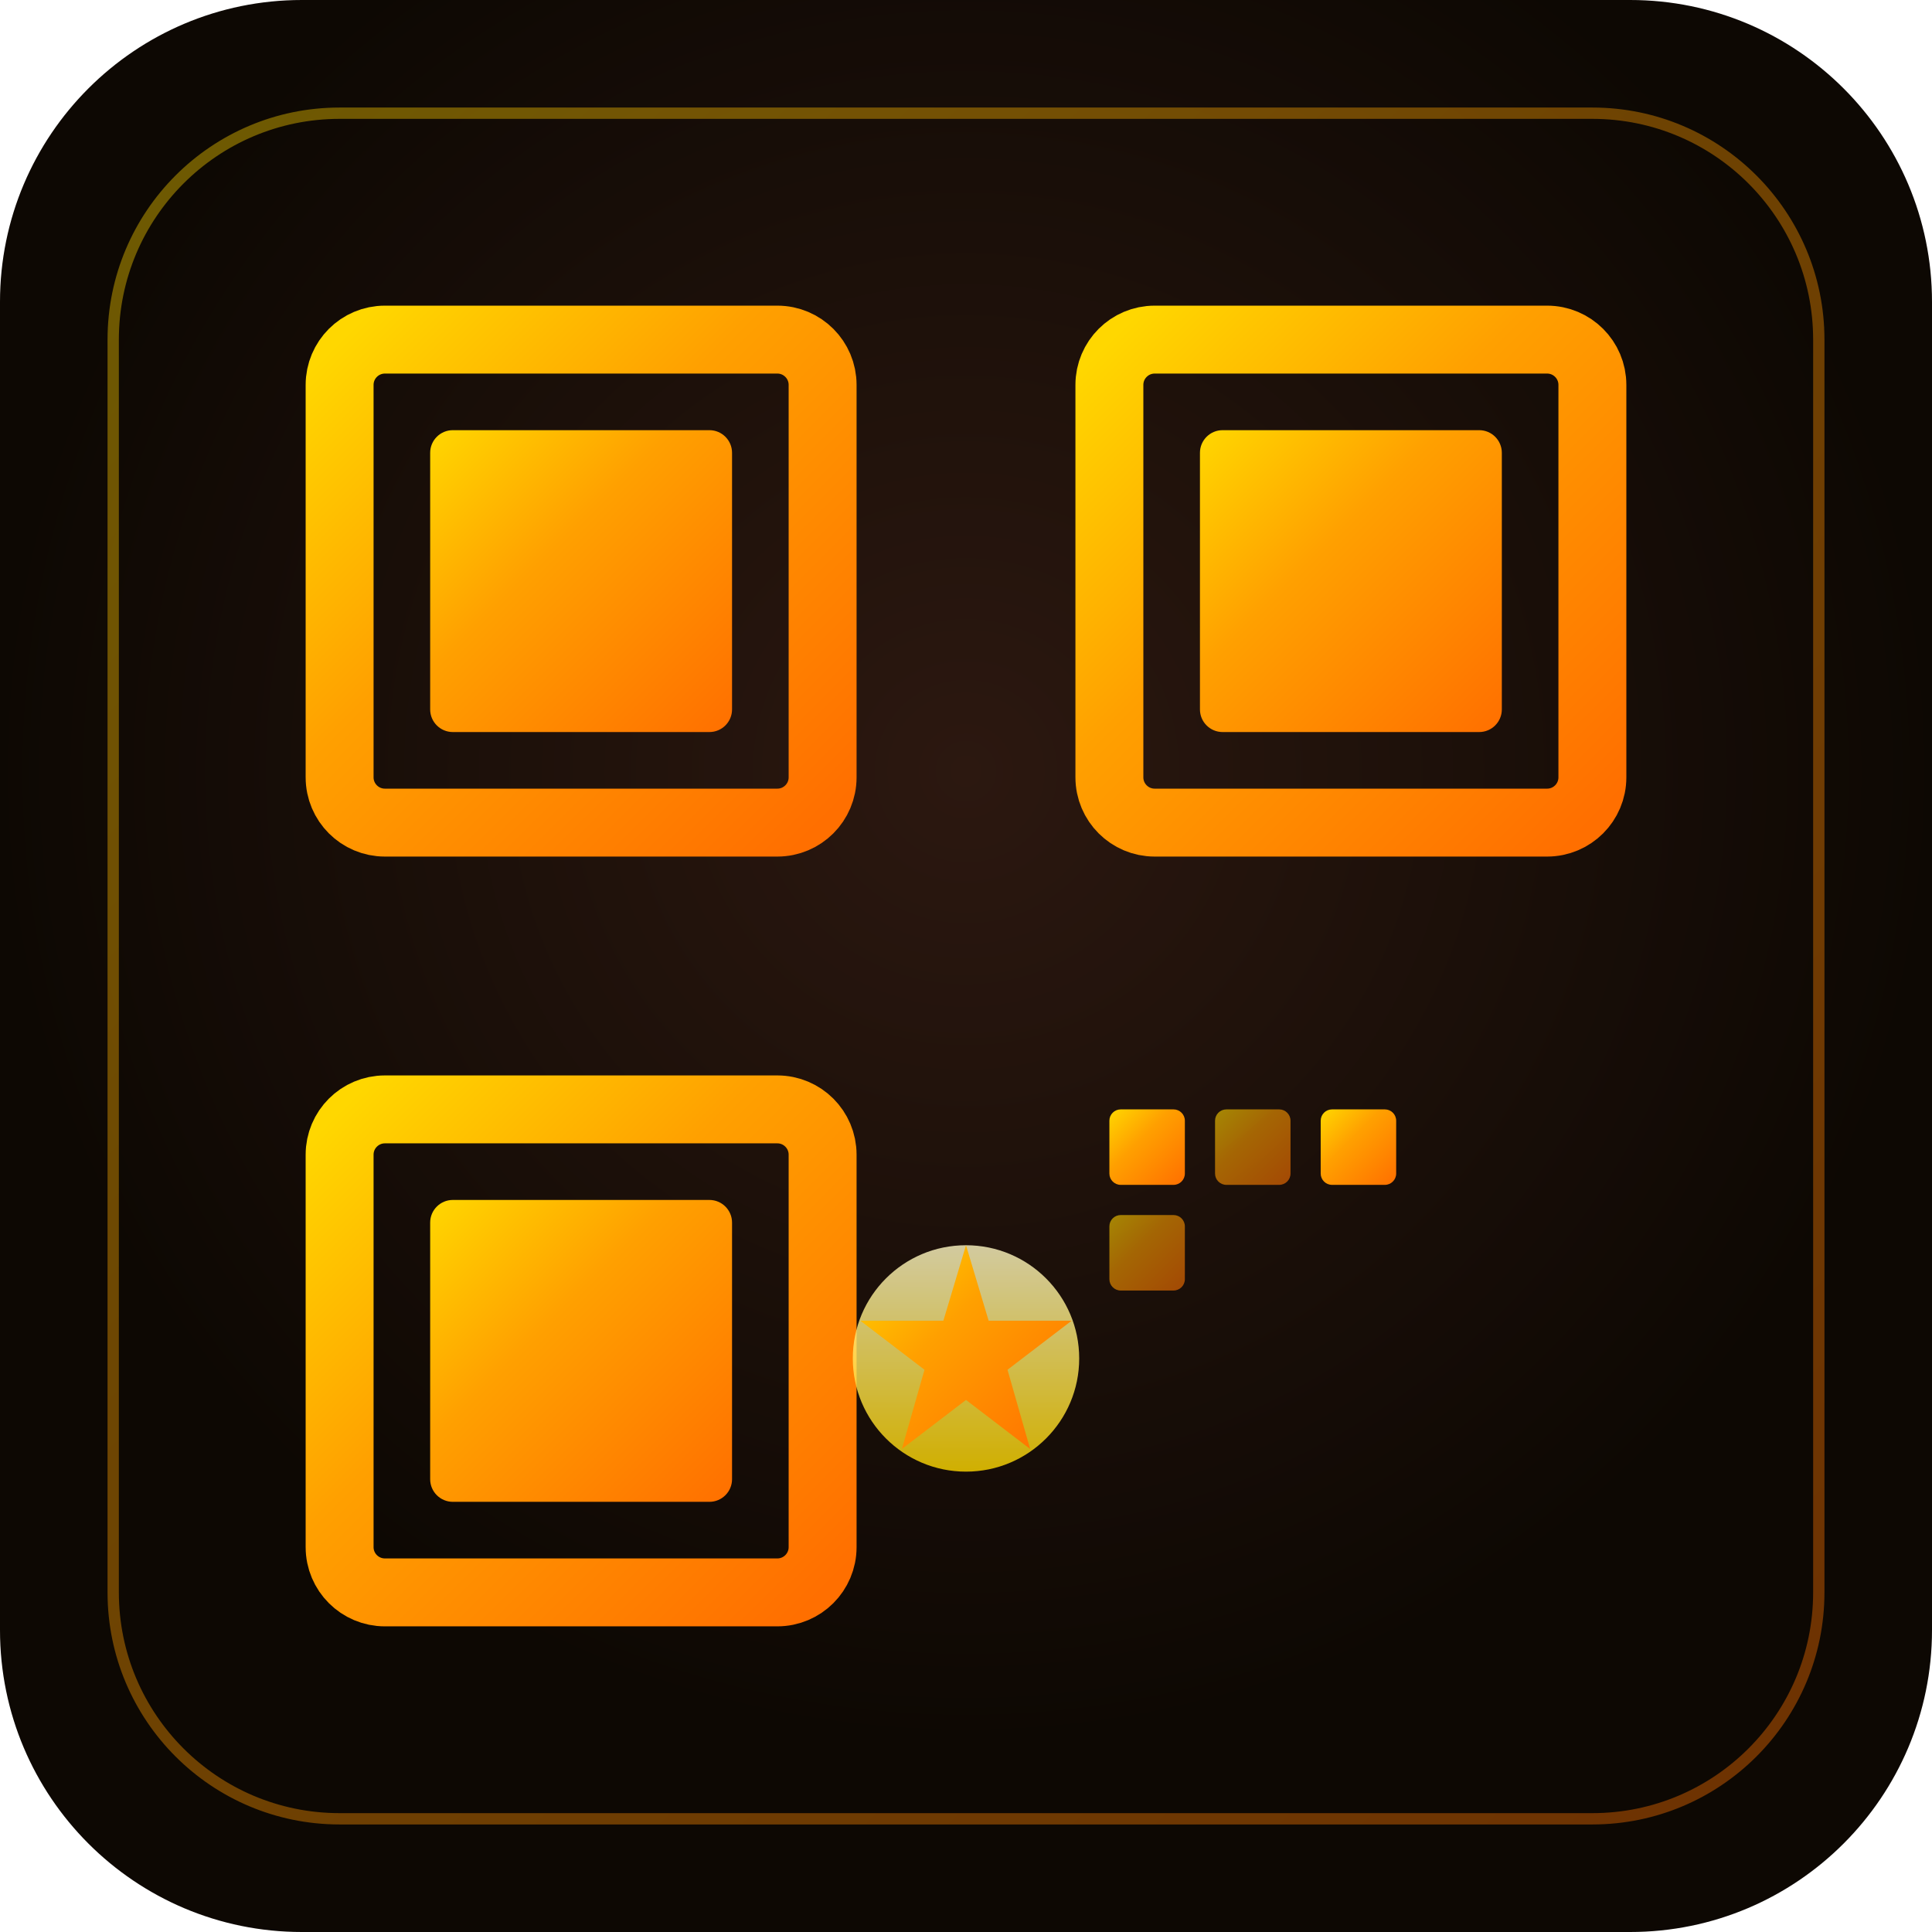
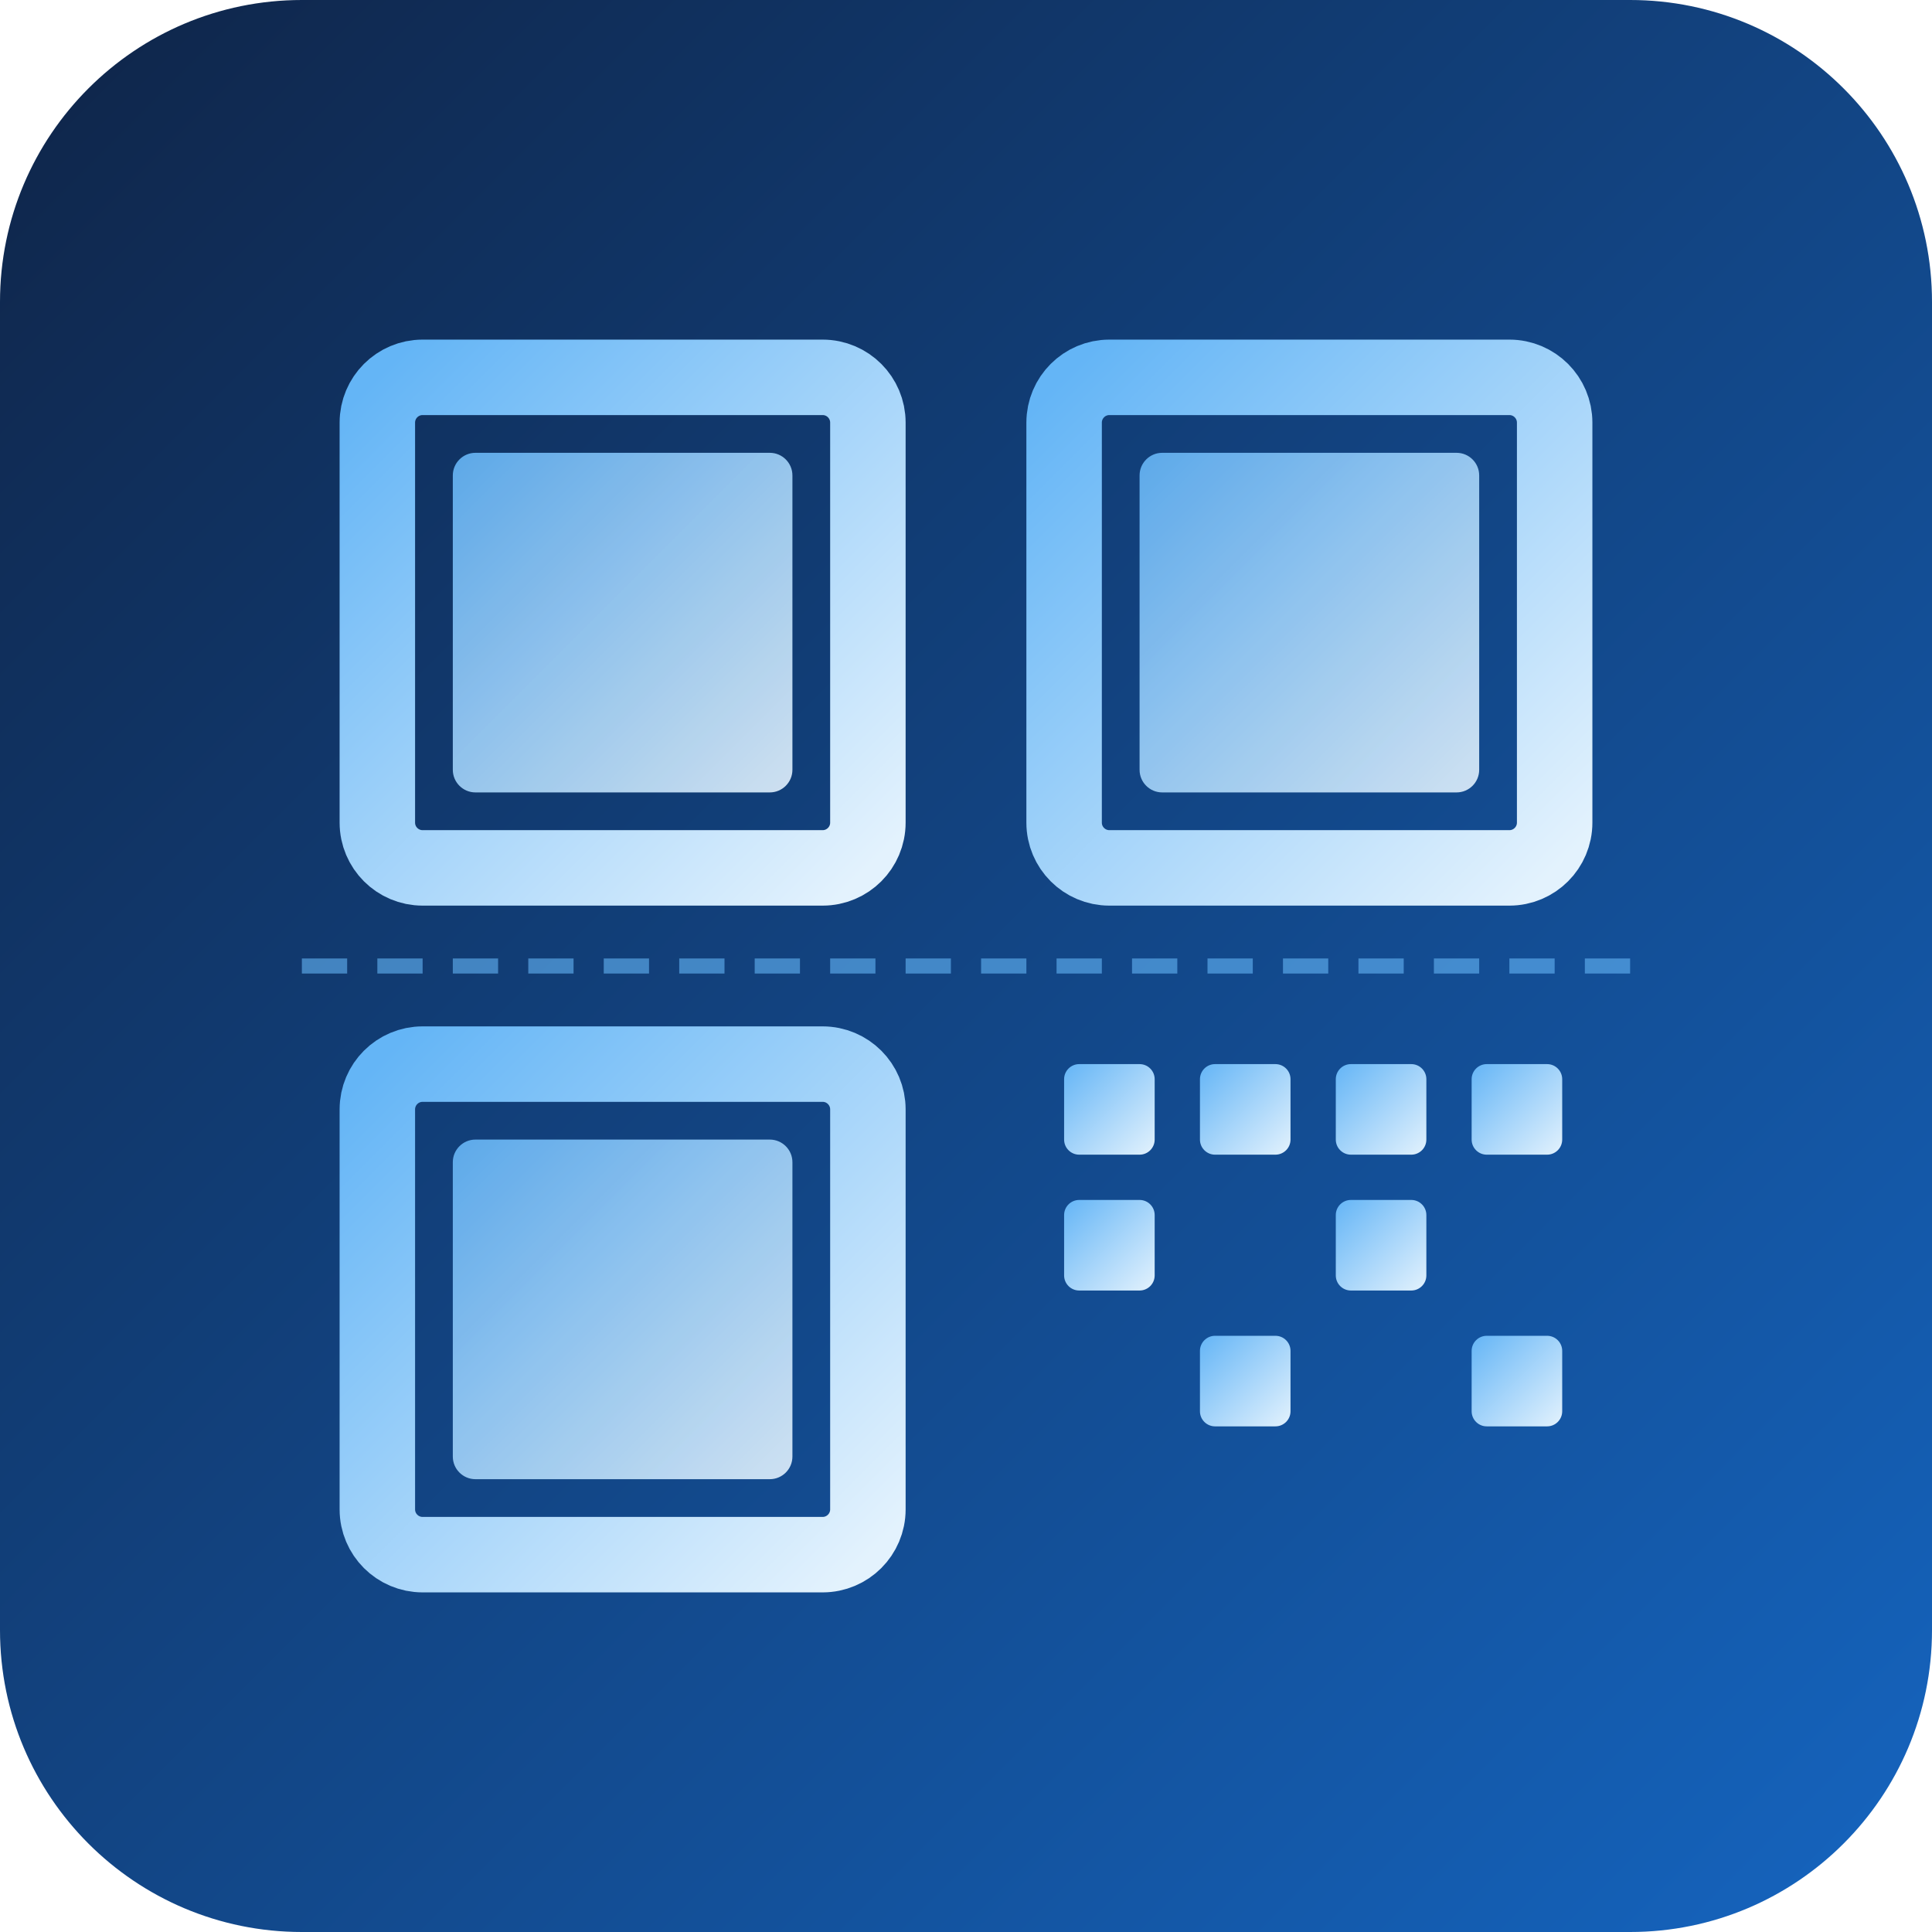
<svg xmlns="http://www.w3.org/2000/svg" viewBox="0 0 512 512">
  <defs>
-     <radialGradient id="bg" cx="50%" cy="40%">
-       <stop offset="0%" stop-color="#2C1810" />
-       <stop offset="100%" stop-color="#0D0803" />
-     </radialGradient>
-     <linearGradient id="gold" x1="0" y1="0" x2="1" y2="1">
-       <stop offset="0%" stop-color="#FFD700" />
-       <stop offset="40%" stop-color="#FFA000" />
-       <stop offset="100%" stop-color="#FF6F00" />
+     <linearGradient id="bg" x1="0" y1="0" x2="1" y2="1">
+       <stop offset="0%" stop-color="#0F2447" />
+       <stop offset="100%" stop-color="#1565C0" />
    </linearGradient>
-     <linearGradient id="shine" x1="0" y1="0" x2="0" y2="1">
-       <stop offset="0%" stop-color="#FFF9C4" />
-       <stop offset="100%" stop-color="#FFD700" />
+     <linearGradient id="qr" x1="0" y1="0" x2="1" y2="1">
+       <stop offset="0%" stop-color="#64B5F6" />
+       <stop offset="100%" stop-color="#E3F2FD" />
    </linearGradient>
  </defs>
  <rect width="512" height="512" rx="80" fill="url(#bg)" />
-   <rect x="30" y="30" width="452" height="452" rx="60" fill="none" stroke="url(#gold)" stroke-width="3" opacity="0.4" />
-   <rect x="90" y="90" width="128" height="128" rx="12" fill="none" stroke="url(#gold)" stroke-width="18" />
-   <rect x="114" y="114" width="80" height="80" rx="6" fill="url(#gold)" />
-   <rect x="294" y="90" width="128" height="128" rx="12" fill="none" stroke="url(#gold)" stroke-width="18" />
-   <rect x="318" y="114" width="80" height="80" rx="6" fill="url(#gold)" />
-   <rect x="90" y="294" width="128" height="128" rx="12" fill="none" stroke="url(#gold)" stroke-width="18" />
-   <rect x="114" y="318" width="80" height="80" rx="6" fill="url(#gold)" />
-   <circle cx="256" cy="360" r="30" fill="url(#shine)" opacity="0.8" />
-   <polygon points="256,330 262,350 284,350 267,363 273,384 256,371 239,384 245,363 228,350 250,350" fill="url(#gold)" />
-   <rect x="294" y="294" width="20" height="20" rx="3" fill="url(#gold)" />
-   <rect x="322" y="294" width="20" height="20" rx="3" fill="url(#gold)" opacity="0.6" />
-   <rect x="350" y="294" width="20" height="20" rx="3" fill="url(#gold)" />
-   <rect x="294" y="322" width="20" height="20" rx="3" fill="url(#gold)" opacity="0.6" />
+   <rect x="100" y="100" width="130" height="130" rx="12" fill="none" stroke="url(#qr)" stroke-width="20" />
+   <rect x="120" y="120" width="90" height="90" rx="6" fill="url(#qr)" opacity="0.9" />
+   <rect x="282" y="100" width="130" height="130" rx="12" fill="none" stroke="url(#qr)" stroke-width="20" />
+   <rect x="302" y="120" width="90" height="90" rx="6" fill="url(#qr)" opacity="0.9" />
+   <rect x="100" y="282" width="130" height="130" rx="12" fill="none" stroke="url(#qr)" stroke-width="20" />
+   <rect x="120" y="302" width="90" height="90" rx="6" fill="url(#qr)" opacity="0.9" />
+   <rect x="282" y="282" width="24" height="24" rx="4" fill="url(#qr)" />
+   <rect x="318" y="282" width="24" height="24" rx="4" fill="url(#qr)" />
+   <rect x="354" y="282" width="24" height="24" rx="4" fill="url(#qr)" />
+   <rect x="282" y="318" width="24" height="24" rx="4" fill="url(#qr)" />
+   <rect x="354" y="318" width="24" height="24" rx="4" fill="url(#qr)" />
+   <rect x="318" y="354" width="24" height="24" rx="4" fill="url(#qr)" />
+   <rect x="390" y="282" width="24" height="24" rx="4" fill="url(#qr)" />
+   <rect x="390" y="354" width="24" height="24" rx="4" fill="url(#qr)" />
+   <line x1="80" y1="256" x2="432" y2="256" stroke="#64B5F6" stroke-width="4" stroke-dasharray="12,8" opacity="0.6" />
</svg>
